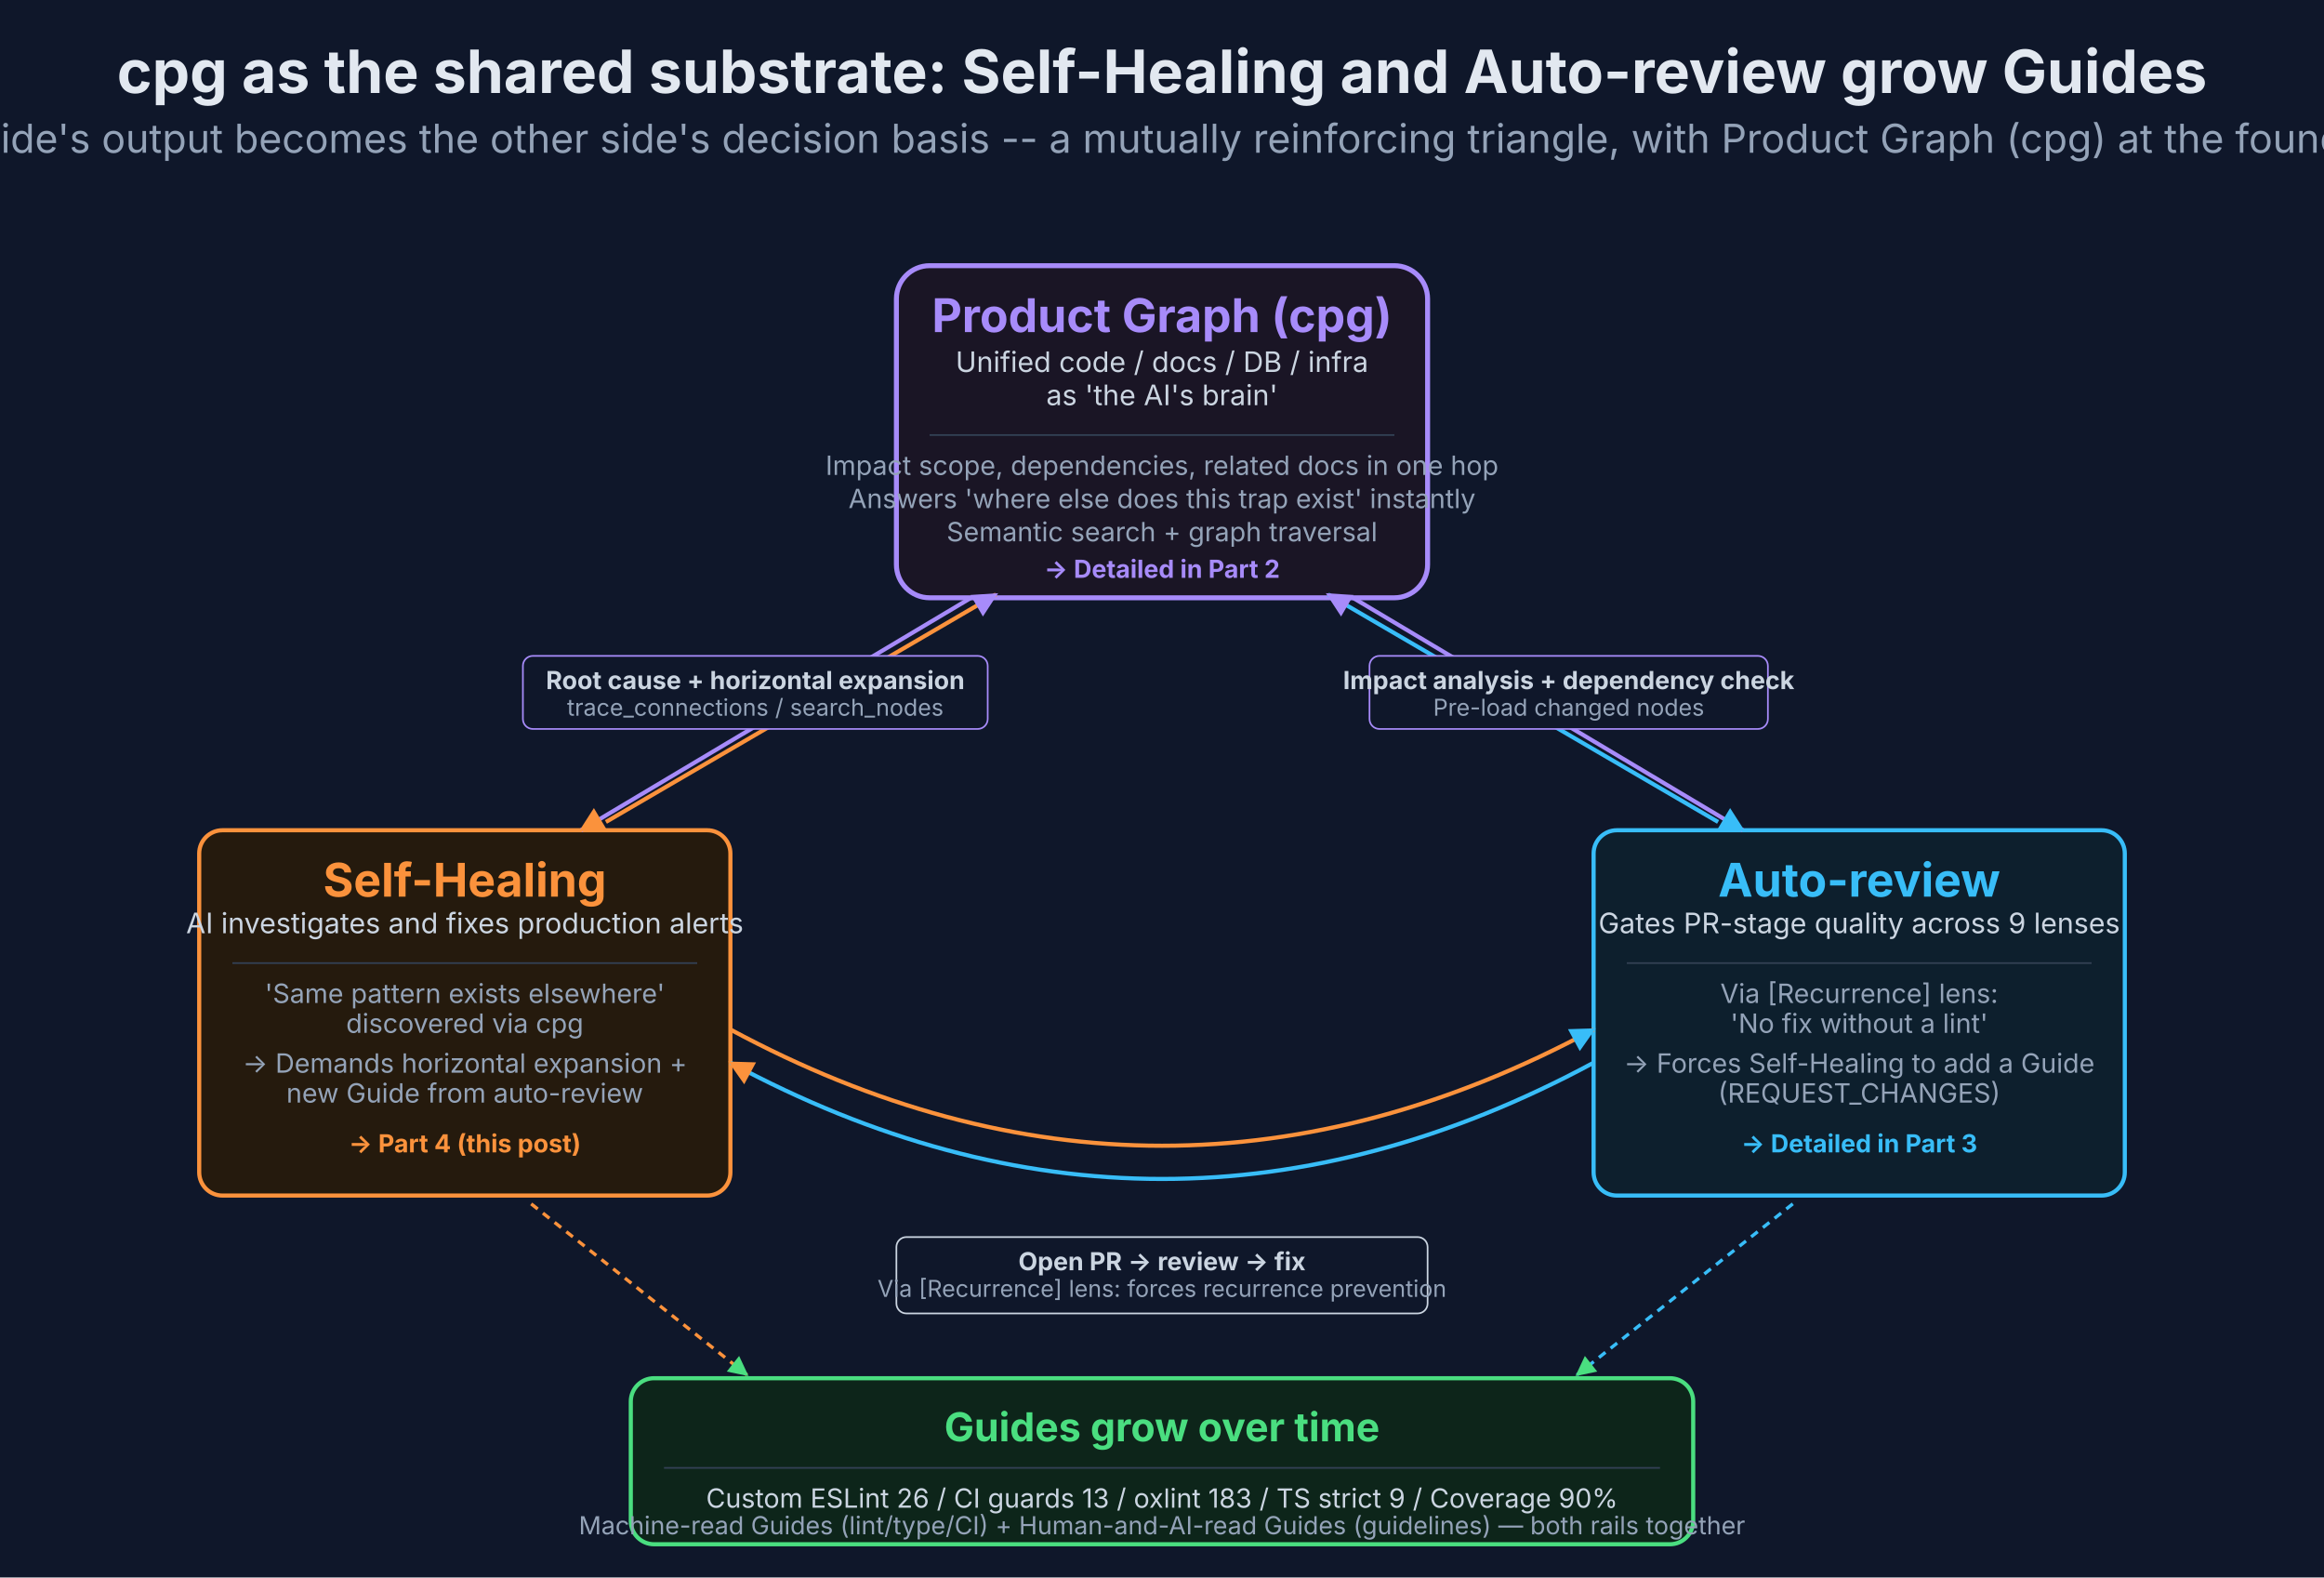
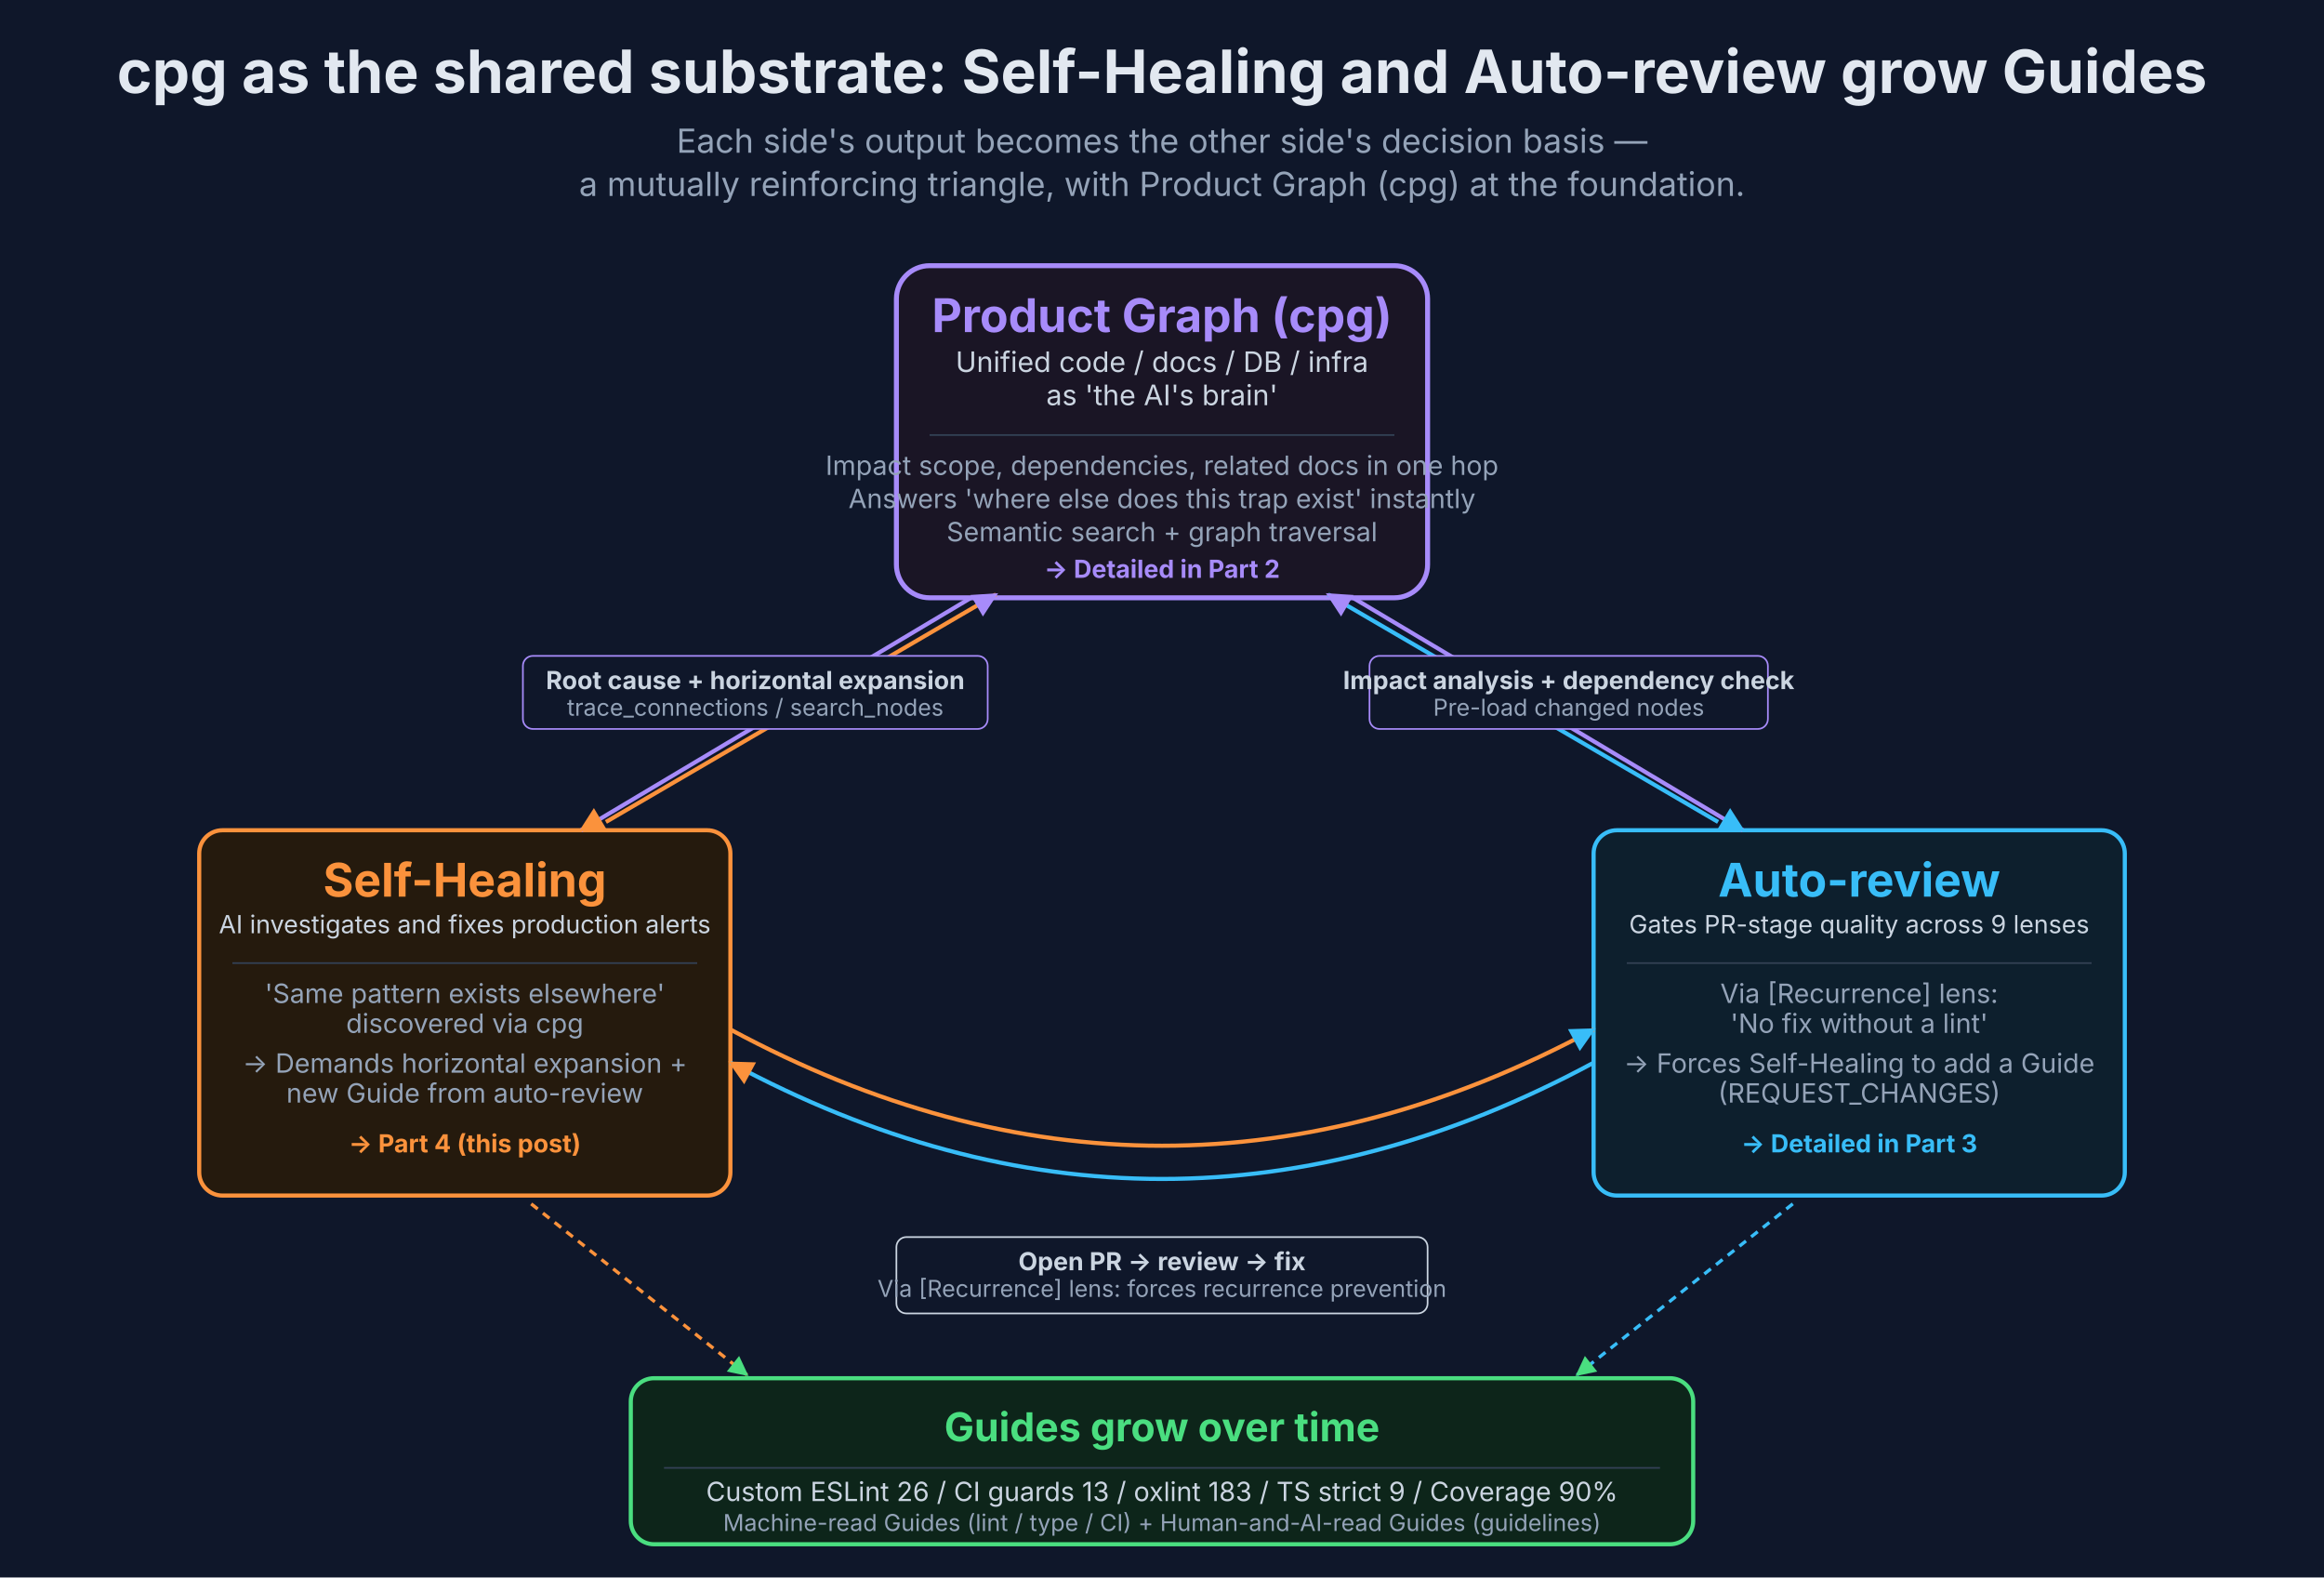
<svg xmlns="http://www.w3.org/2000/svg" width="1400" height="950" viewBox="0 0 1400 950">
  <rect width="1400" height="950" fill="#0f172a" />
  <defs>
    <marker id="a-94a3b8" viewBox="0 0 10 10" refX="9" refY="5" markerWidth="6" markerHeight="6" orient="auto-start-reverse">
      <path d="M 0 0 L 10 5 L 0 10 z" fill="#94a3b8" />
    </marker>
    <marker id="a-4ade80" viewBox="0 0 10 10" refX="9" refY="5" markerWidth="6" markerHeight="6" orient="auto-start-reverse">
      <path d="M 0 0 L 10 5 L 0 10 z" fill="#4ade80" />
    </marker>
    <marker id="a-38bdf8" viewBox="0 0 10 10" refX="9" refY="5" markerWidth="6" markerHeight="6" orient="auto-start-reverse">
      <path d="M 0 0 L 10 5 L 0 10 z" fill="#38bdf8" />
    </marker>
    <marker id="a-fb923c" viewBox="0 0 10 10" refX="9" refY="5" markerWidth="6" markerHeight="6" orient="auto-start-reverse">
      <path d="M 0 0 L 10 5 L 0 10 z" fill="#fb923c" />
    </marker>
    <marker id="a-a78bfa" viewBox="0 0 10 10" refX="9" refY="5" markerWidth="6" markerHeight="6" orient="auto-start-reverse">
      <path d="M 0 0 L 10 5 L 0 10 z" fill="#a78bfa" />
    </marker>
  </defs>
  <text x="700" y="56" font-size="36" fill="#e2e8f0" text-anchor="middle" font-weight="bold" font-family="Inter, Noto Sans, system-ui, sans-serif">cpg as the shared substrate: Self-Healing and Auto-review grow Guides</text>
-   <text x="700" y="92" font-size="24" fill="#94a3b8" text-anchor="middle" font-family="Inter, Noto Sans, system-ui, sans-serif">Each side's output becomes the other side's decision basis -- a mutually reinforcing triangle, with Product Graph (cpg) at the foundation.</text>
+   <text x="700" y="92" font-size="20" fill="#94a3b8" text-anchor="middle" font-family="Inter, Noto Sans, system-ui, sans-serif">Each side's output becomes the other side's decision basis —</text>
+   <text x="700" y="118" font-size="20" fill="#94a3b8" text-anchor="middle" font-family="Inter, Noto Sans, system-ui, sans-serif">a mutually reinforcing triangle, with Product Graph (cpg) at the foundation.</text>
  <g font-family="Inter, Noto Sans, system-ui, sans-serif">
    <rect x="540" y="160" width="320" height="200" rx="20" fill="#1a1525" stroke="#a78bfa" stroke-width="3" />
    <text x="700" y="200" font-size="28" fill="#a78bfa" text-anchor="middle" font-weight="bold">Product Graph (cpg)</text>
    <text x="700" y="224" font-size="17" fill="#cbd5e1" text-anchor="middle">Unified code / docs / DB / infra</text>
    <text x="700" y="244" font-size="17" fill="#cbd5e1" text-anchor="middle">as 'the AI's brain'</text>
    <line x1="560" y1="262" x2="840" y2="262" stroke="#334155" stroke-width="1" />
    <text x="700" y="286" font-size="16" fill="#94a3b8" text-anchor="middle">Impact scope, dependencies, related docs in one hop</text>
    <text x="700" y="306" font-size="16" fill="#94a3b8" text-anchor="middle">Answers 'where else does this trap exist' instantly</text>
    <text x="700" y="326" font-size="16" fill="#94a3b8" text-anchor="middle">Semantic search + graph traversal</text>
    <text x="700" y="348" font-size="15" fill="#a78bfa" text-anchor="middle" font-weight="bold">→ Detailed in Part 2</text>
  </g>
  <g font-family="Inter, Noto Sans, system-ui, sans-serif">
    <rect x="120" y="500" width="320" height="220" rx="14" fill="#251a0d" stroke="#fb923c" stroke-width="2.5" />
    <text x="280" y="540" font-size="28" fill="#fb923c" text-anchor="middle" font-weight="bold">Self-Healing</text>
-     <text x="280" y="562" font-size="17" fill="#cbd5e1" text-anchor="middle">AI investigates and fixes production alerts</text>
+     <text x="280" y="562" font-size="15" fill="#cbd5e1" text-anchor="middle">AI investigates and fixes production alerts</text>
    <line x1="140" y1="580" x2="420" y2="580" stroke="#334155" stroke-width="1" />
    <text x="280" y="604" font-size="16" fill="#94a3b8" text-anchor="middle">'Same pattern exists elsewhere'</text>
    <text x="280" y="622" font-size="16" fill="#94a3b8" text-anchor="middle">discovered via cpg</text>
    <text x="280" y="646" font-size="16" fill="#94a3b8" text-anchor="middle">→ Demands horizontal expansion +</text>
    <text x="280" y="664" font-size="16" fill="#94a3b8" text-anchor="middle">new Guide from auto-review</text>
    <text x="280" y="694" font-size="15" fill="#fb923c" text-anchor="middle" font-weight="bold">→ Part 4 (this post)</text>
  </g>
  <g font-family="Inter, Noto Sans, system-ui, sans-serif">
    <rect x="960" y="500" width="320" height="220" rx="14" fill="#0d1f2d" stroke="#38bdf8" stroke-width="2.5" />
    <text x="1120" y="540" font-size="28" fill="#38bdf8" text-anchor="middle" font-weight="bold">Auto-review</text>
-     <text x="1120" y="562" font-size="17" fill="#cbd5e1" text-anchor="middle">Gates PR-stage quality across 9 lenses</text>
+     <text x="1120" y="562" font-size="15" fill="#cbd5e1" text-anchor="middle">Gates PR-stage quality across 9 lenses</text>
    <line x1="980" y1="580" x2="1260" y2="580" stroke="#334155" stroke-width="1" />
    <text x="1120" y="604" font-size="16" fill="#94a3b8" text-anchor="middle">Via [Recurrence] lens:</text>
    <text x="1120" y="622" font-size="16" fill="#94a3b8" text-anchor="middle">'No fix without a lint'</text>
    <text x="1120" y="646" font-size="16" fill="#94a3b8" text-anchor="middle">→ Forces Self-Healing to add a Guide</text>
    <text x="1120" y="664" font-size="16" fill="#94a3b8" text-anchor="middle">(REQUEST_CHANGES)</text>
    <text x="1120" y="694" font-size="15" fill="#38bdf8" text-anchor="middle" font-weight="bold">→ Detailed in Part 3</text>
  </g>
  <line x1="585" y1="360" x2="350" y2="500" stroke="#a78bfa" stroke-width="2.5" marker-end="url(#a-fb923c)" />
  <line x1="365" y1="495" x2="600" y2="358" stroke="#fb923c" stroke-width="2.5" marker-end="url(#a-a78bfa)" />
  <g font-family="Inter, Noto Sans, system-ui, sans-serif">
    <rect x="315" y="395" width="280" height="44" rx="6" fill="#0f172a" stroke="#a78bfa" stroke-width="1" />
    <text x="455" y="415" font-size="15" fill="#cbd5e1" text-anchor="middle" font-weight="bold">Root cause + horizontal expansion</text>
    <text x="455" y="431" font-size="14" fill="#94a3b8" text-anchor="middle">trace_connections / search_nodes</text>
  </g>
  <line x1="815" y1="360" x2="1050" y2="500" stroke="#a78bfa" stroke-width="2.5" marker-end="url(#a-38bdf8)" />
  <line x1="1035" y1="495" x2="800" y2="358" stroke="#38bdf8" stroke-width="2.5" marker-end="url(#a-a78bfa)" />
  <g font-family="Inter, Noto Sans, system-ui, sans-serif">
    <rect x="825" y="395" width="240" height="44" rx="6" fill="#0f172a" stroke="#a78bfa" stroke-width="1" />
    <text x="945" y="415" font-size="15" fill="#cbd5e1" text-anchor="middle" font-weight="bold">Impact analysis + dependency check</text>
    <text x="945" y="431" font-size="14" fill="#94a3b8" text-anchor="middle">Pre-load changed nodes</text>
  </g>
  <path d="M 440 620 Q 700 760 960 620" fill="none" stroke="#fb923c" stroke-width="2.5" marker-end="url(#a-38bdf8)" />
  <path d="M 960 640 Q 700 780 440 640" fill="none" stroke="#38bdf8" stroke-width="2.5" marker-end="url(#a-fb923c)" />
  <g font-family="Inter, Noto Sans, system-ui, sans-serif">
    <rect x="540" y="745" width="320" height="46" rx="6" fill="#0f172a" stroke="#cbd5e1" stroke-width="1" />
    <text x="700" y="765" font-size="15" fill="#cbd5e1" text-anchor="middle" font-weight="bold">Open PR → review → fix</text>
    <text x="700" y="781" font-size="14" fill="#94a3b8" text-anchor="middle">Via [Recurrence] lens: forces recurrence prevention</text>
  </g>
  <g font-family="Inter, Noto Sans, system-ui, sans-serif">
    <rect x="380" y="830" width="640" height="100" rx="14" fill="#0d251a" stroke="#4ade80" stroke-width="2.5" />
    <text x="700" y="868" font-size="24" fill="#4ade80" text-anchor="middle" font-weight="bold">Guides grow over time</text>
    <line x1="400" y1="884" x2="1000" y2="884" stroke="#334155" stroke-width="1" />
-     <text x="700" y="908" font-size="16" fill="#cbd5e1" text-anchor="middle">Custom ESLint 26  /  CI guards 13  /  oxlint 183  /  TS strict 9  /  Coverage 90%</text>
-     <text x="700" y="924" font-size="15" fill="#94a3b8" text-anchor="middle">Machine-read Guides (lint/type/CI) + Human-and-AI-read Guides (guidelines) — both rails together</text>
+     <text x="700" y="904" font-size="16" fill="#cbd5e1" text-anchor="middle">Custom ESLint 26  /  CI guards 13  /  oxlint 183  /  TS strict 9  /  Coverage 90%</text>
+     <text x="700" y="922" font-size="14" fill="#94a3b8" text-anchor="middle">Machine-read Guides (lint / type / CI) + Human-and-AI-read Guides (guidelines)</text>
  </g>
  <line x1="320" y1="725" x2="450" y2="828" stroke="#fb923c" stroke-width="2" stroke-dasharray="5,4" marker-end="url(#a-4ade80)" />
  <line x1="1080" y1="725" x2="950" y2="828" stroke="#38bdf8" stroke-width="2" stroke-dasharray="5,4" marker-end="url(#a-4ade80)" />
</svg>
